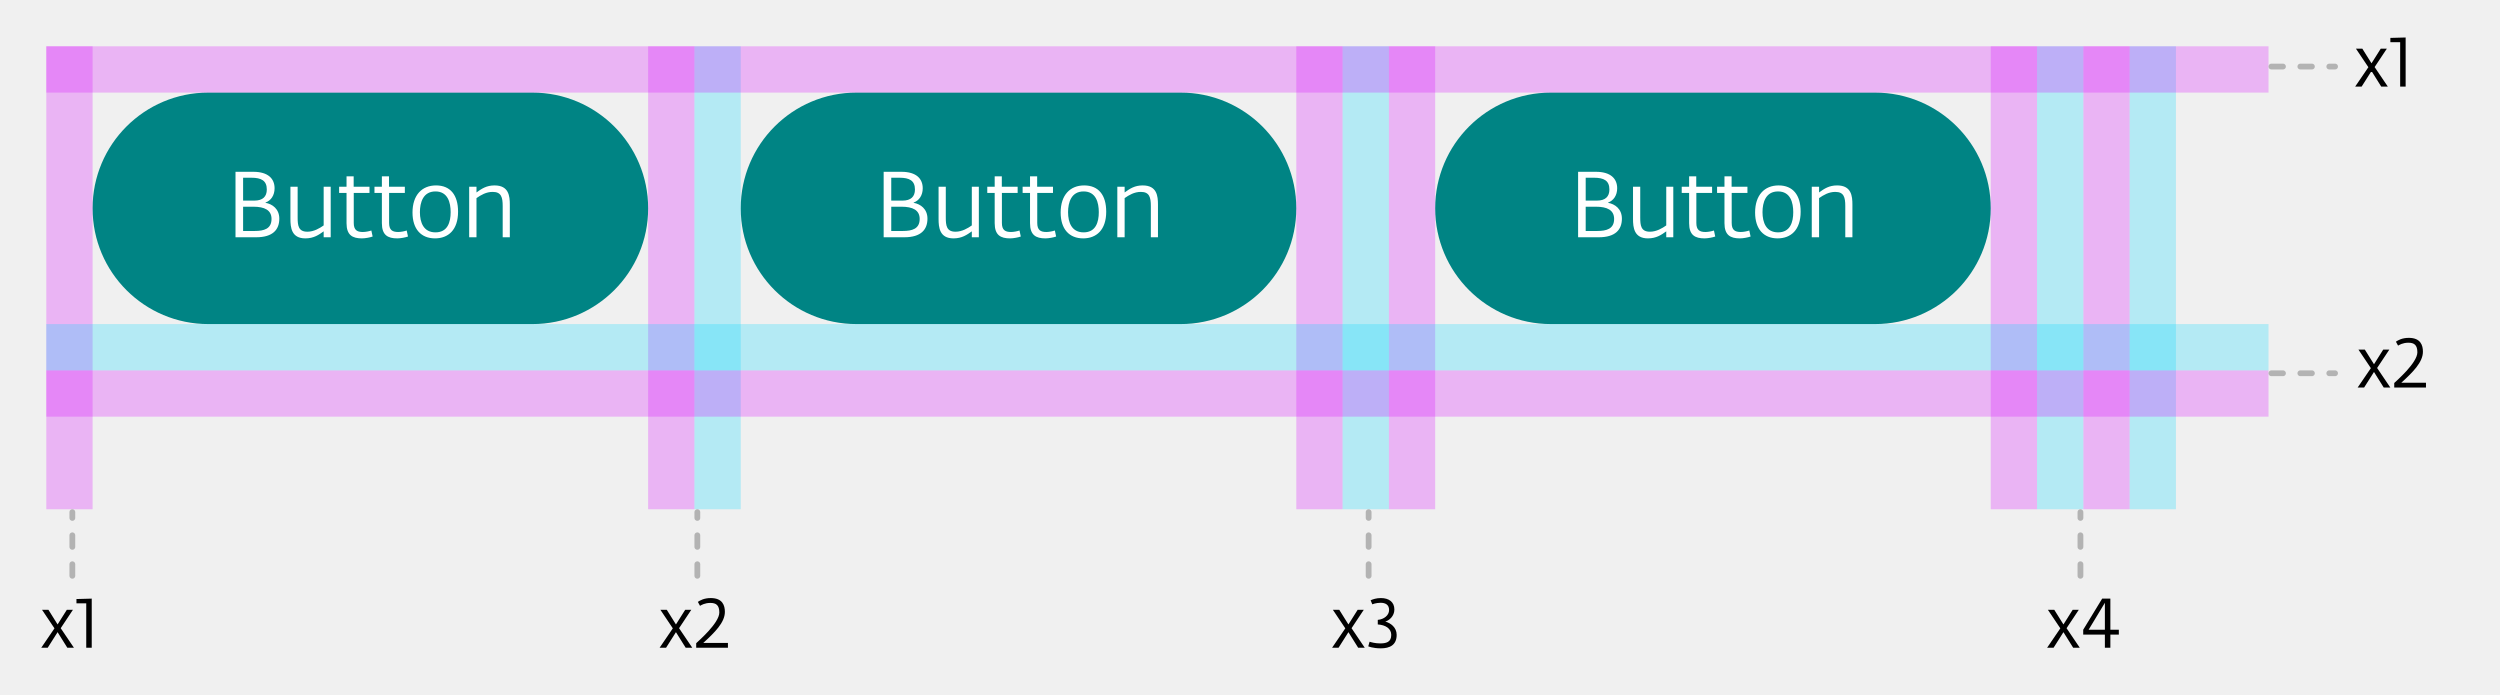
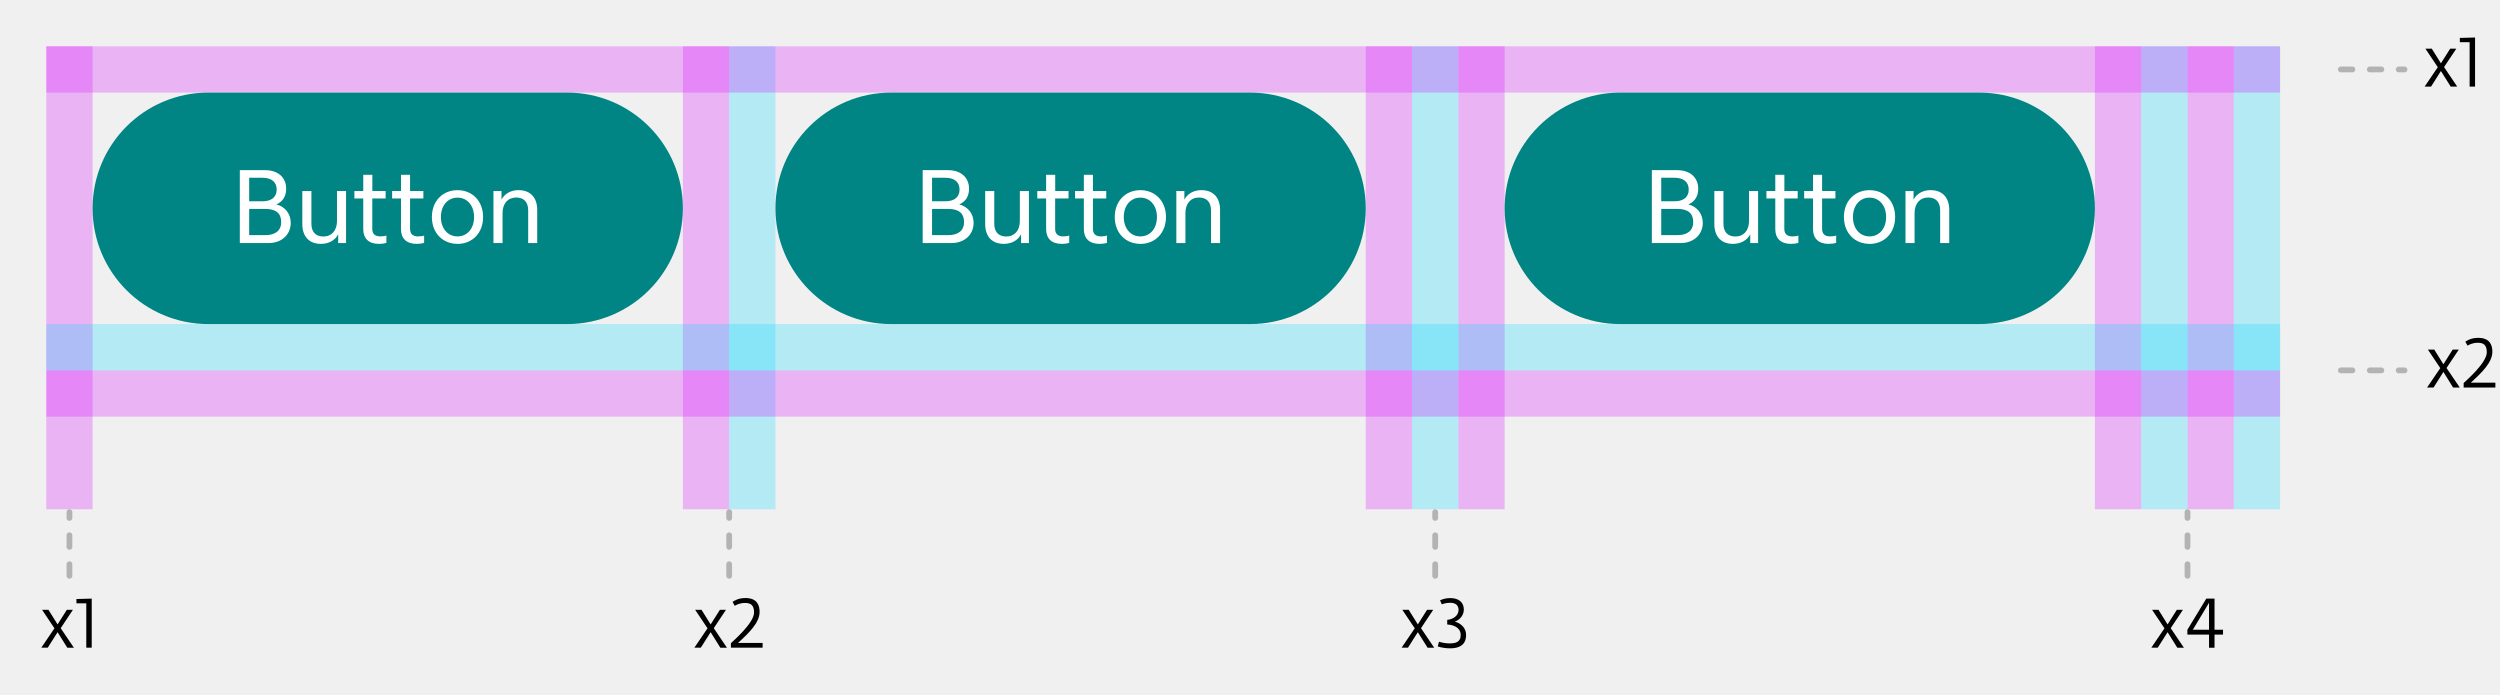
- <svg xmlns="http://www.w3.org/2000/svg" width="432" height="120" viewBox="0 0 432 120" fill="none">
-   <rect x="16" y="16" width="96" height="40" rx="20" fill="#008484" />
-   <path d="M40.696 41H44.264C47.176 41 48.264 39.656 48.264 37.784C48.264 36.104 47.064 35.256 45.88 35.048V35C46.824 34.664 47.448 33.752 47.448 32.536C47.448 30.888 46.344 29.688 43.784 29.688H40.696V41ZM42.008 39.912V35.72H43.784C45.704 35.72 46.92 36.296 46.92 37.832C46.92 39.56 45.592 39.912 44.024 39.912H42.008ZM42.008 34.664V30.712H43.448C45.144 30.712 46.104 31.208 46.104 32.744C46.104 33.976 45.4 34.664 43.96 34.664H42.008ZM52.761 41.192C54.233 41.192 55.097 40.568 55.929 39.976V41H57.145V32.264H55.929V38.952C55.257 39.432 54.233 40.04 53.113 40.04C51.545 40.04 51.433 38.952 51.433 37.576V32.264H50.185V37.832C50.185 39.304 50.361 41.192 52.761 41.192ZM62.537 41.192C63.129 41.192 63.945 41.032 64.393 40.872L64.169 39.832C63.801 39.96 63.177 40.088 62.697 40.088C61.689 40.088 61.129 39.752 61.129 38.52V33.336H63.849V32.264H61.113V30.472H59.881V32.264H58.601V33.336H59.881V38.568C59.881 40.632 60.905 41.192 62.537 41.192ZM68.645 41.192C69.237 41.192 70.053 41.032 70.501 40.872L70.277 39.832C69.909 39.96 69.285 40.088 68.805 40.088C67.797 40.088 67.237 39.752 67.237 38.52V33.336H69.957V32.264H67.221V30.472H65.989V32.264H64.709V33.336H65.989V38.568C65.989 40.632 67.013 41.192 68.645 41.192ZM75.169 41.192C77.457 41.192 79.153 39.736 79.153 36.584C79.153 33.704 77.825 32.04 75.345 32.04C72.913 32.04 71.281 33.704 71.281 36.728C71.281 39.592 72.769 41.192 75.169 41.192ZM75.249 40.152C73.201 40.152 72.561 38.456 72.561 36.664C72.561 35 73.105 33.08 75.249 33.08C77.393 33.08 77.873 35.016 77.873 36.664C77.873 38.376 77.361 40.152 75.249 40.152ZM81.073 41H82.337V34.232C83.121 33.688 84.017 33.16 85.137 33.16C86.625 33.16 86.865 34.104 86.865 35.608V41H88.097V35.368C88.097 33.896 87.937 32.04 85.457 32.04C84.097 32.04 83.249 32.584 82.337 33.256V32.264H81.073V41Z" fill="white" />
-   <rect x="128" y="16" width="96" height="40" rx="20" fill="#008484" />
-   <path d="M152.696 41H156.264C159.176 41 160.264 39.656 160.264 37.784C160.264 36.104 159.064 35.256 157.88 35.048V35C158.824 34.664 159.448 33.752 159.448 32.536C159.448 30.888 158.344 29.688 155.784 29.688H152.696V41ZM154.008 39.912V35.72H155.784C157.704 35.72 158.92 36.296 158.92 37.832C158.92 39.56 157.592 39.912 156.024 39.912H154.008ZM154.008 34.664V30.712H155.448C157.144 30.712 158.104 31.208 158.104 32.744C158.104 33.976 157.4 34.664 155.96 34.664H154.008ZM164.761 41.192C166.233 41.192 167.097 40.568 167.929 39.976V41H169.145V32.264H167.929V38.952C167.257 39.432 166.233 40.04 165.113 40.04C163.545 40.04 163.433 38.952 163.433 37.576V32.264H162.185V37.832C162.185 39.304 162.361 41.192 164.761 41.192ZM174.537 41.192C175.129 41.192 175.945 41.032 176.393 40.872L176.169 39.832C175.801 39.96 175.177 40.088 174.697 40.088C173.689 40.088 173.129 39.752 173.129 38.52V33.336H175.849V32.264H173.113V30.472H171.881V32.264H170.601V33.336H171.881V38.568C171.881 40.632 172.905 41.192 174.537 41.192ZM180.645 41.192C181.237 41.192 182.053 41.032 182.501 40.872L182.277 39.832C181.909 39.96 181.285 40.088 180.805 40.088C179.797 40.088 179.237 39.752 179.237 38.52V33.336H181.957V32.264H179.221V30.472H177.989V32.264H176.709V33.336H177.989V38.568C177.989 40.632 179.013 41.192 180.645 41.192ZM187.169 41.192C189.457 41.192 191.153 39.736 191.153 36.584C191.153 33.704 189.825 32.04 187.345 32.04C184.913 32.04 183.281 33.704 183.281 36.728C183.281 39.592 184.769 41.192 187.169 41.192ZM187.249 40.152C185.201 40.152 184.561 38.456 184.561 36.664C184.561 35 185.105 33.08 187.249 33.08C189.393 33.08 189.873 35.016 189.873 36.664C189.873 38.376 189.361 40.152 187.249 40.152ZM193.073 41H194.337V34.232C195.121 33.688 196.017 33.16 197.137 33.16C198.625 33.16 198.865 34.104 198.865 35.608V41H200.097V35.368C200.097 33.896 199.937 32.04 197.457 32.04C196.097 32.04 195.249 32.584 194.337 33.256V32.264H193.073V41Z" fill="white" />
-   <rect x="248" y="16" width="96" height="40" rx="20" fill="#008484" />
-   <path d="M272.696 41H276.264C279.176 41 280.264 39.656 280.264 37.784C280.264 36.104 279.064 35.256 277.88 35.048V35C278.824 34.664 279.448 33.752 279.448 32.536C279.448 30.888 278.344 29.688 275.784 29.688H272.696V41ZM274.008 39.912V35.72H275.784C277.704 35.72 278.92 36.296 278.92 37.832C278.92 39.56 277.592 39.912 276.024 39.912H274.008ZM274.008 34.664V30.712H275.448C277.144 30.712 278.104 31.208 278.104 32.744C278.104 33.976 277.4 34.664 275.96 34.664H274.008ZM284.761 41.192C286.233 41.192 287.097 40.568 287.929 39.976V41H289.145V32.264H287.929V38.952C287.257 39.432 286.233 40.04 285.113 40.04C283.545 40.04 283.433 38.952 283.433 37.576V32.264H282.185V37.832C282.185 39.304 282.361 41.192 284.761 41.192ZM294.537 41.192C295.129 41.192 295.945 41.032 296.393 40.872L296.169 39.832C295.801 39.96 295.177 40.088 294.697 40.088C293.689 40.088 293.129 39.752 293.129 38.52V33.336H295.849V32.264H293.113V30.472H291.881V32.264H290.601V33.336H291.881V38.568C291.881 40.632 292.905 41.192 294.537 41.192ZM300.645 41.192C301.237 41.192 302.053 41.032 302.501 40.872L302.277 39.832C301.909 39.96 301.285 40.088 300.805 40.088C299.797 40.088 299.237 39.752 299.237 38.52V33.336H301.957V32.264H299.221V30.472H297.989V32.264H296.709V33.336H297.989V38.568C297.989 40.632 299.013 41.192 300.645 41.192ZM307.169 41.192C309.457 41.192 311.153 39.736 311.153 36.584C311.153 33.704 309.825 32.04 307.345 32.04C304.913 32.04 303.281 33.704 303.281 36.728C303.281 39.592 304.769 41.192 307.169 41.192ZM307.249 40.152C305.201 40.152 304.561 38.456 304.561 36.664C304.561 35 305.105 33.08 307.249 33.08C309.393 33.08 309.873 35.016 309.873 36.664C309.873 38.376 309.361 40.152 307.249 40.152ZM313.073 41H314.337V34.232C315.121 33.688 316.017 33.16 317.137 33.16C318.625 33.16 318.865 34.104 318.865 35.608V41H320.097V35.368C320.097 33.896 319.937 32.04 317.457 32.04C316.097 32.04 315.249 32.584 314.337 33.256V32.264H313.073V41Z" fill="white" />
-   <path d="M113.983 111.925H115.099L116.803 109.237L118.483 111.925H119.623L117.343 108.553L119.455 105.373H118.399L116.803 107.905L115.219 105.373H114.115L116.263 108.577L113.983 111.925ZM125.787 111.925V111.097H121.527C123.495 109.297 125.259 107.569 125.259 105.733C125.259 104.629 124.863 103.345 122.823 103.345C121.635 103.345 120.951 103.765 120.591 104.005L120.963 104.689C121.167 104.569 121.779 104.185 122.739 104.185C123.735 104.185 124.299 104.569 124.299 105.841C124.299 107.689 120.591 110.845 120.303 111.145V111.925H125.787Z" fill="black" />
-   <path d="M230.188 111.925H231.304L233.008 109.237L234.688 111.925H235.828L233.548 108.553L235.66 105.373H234.604L233.008 107.905L231.424 105.373H230.32L232.468 108.577L230.188 111.925ZM241.344 109.705C241.344 108.397 240.276 107.641 239.376 107.413C240.036 107.221 240.948 106.477 240.948 105.325C240.948 104.017 240 103.345 238.62 103.345C237.804 103.345 237.216 103.561 236.844 103.729L237.132 104.425C237.132 104.425 237.756 104.161 238.572 104.161C239.34 104.161 240.036 104.449 240.036 105.409C240.036 106.345 239.124 107.029 238.08 107.113V107.905C239.424 107.989 240.408 108.613 240.408 109.717C240.408 111.013 239.448 111.181 238.488 111.181C237.648 111.181 236.964 110.989 236.664 110.893L236.436 111.685C236.436 111.685 237.192 112.033 238.608 112.033C240.144 112.033 241.344 111.469 241.344 109.705Z" fill="black" />
-   <path d="M353.743 111.925H354.859L356.563 109.237L358.243 111.925H359.383L357.103 108.553L359.215 105.373H358.159L356.563 107.905L354.979 105.373H353.875L356.023 108.577L353.743 111.925ZM366.135 109.657V108.817H364.671V103.441H363.255L359.979 108.817V109.657H363.723V111.925H364.671V109.657H366.135ZM363.723 108.817H360.915L363.723 104.161V108.817Z" fill="black" />
-   <path d="M7.131 111.925H8.247L9.951 109.237L11.631 111.925H12.771L10.491 108.553L12.603 105.373H11.547L9.951 107.905L8.367 105.373H7.263L9.411 108.577L7.131 111.925ZM15.851 111.925V103.441L13.211 103.513V104.257H14.903V111.925H15.851Z" fill="black" />
-   <path d="M407.405 66.962H408.521L410.225 64.274L411.905 66.962H413.045L410.765 63.59L412.877 60.41H411.821L410.225 62.942L408.641 60.41H407.537L409.685 63.614L407.405 66.962ZM419.209 66.962V66.134H414.949C416.917 64.334 418.681 62.606 418.681 60.77C418.681 59.666 418.285 58.382 416.245 58.382C415.057 58.382 414.373 58.802 414.013 59.042L414.385 59.726C414.589 59.606 415.201 59.222 416.161 59.222C417.157 59.222 417.721 59.606 417.721 60.878C417.721 62.726 414.013 65.882 413.725 66.182V66.962H419.209Z" fill="black" />
-   <path d="M406.975 14.962H408.091L409.795 12.274L411.475 14.962H412.615L410.335 11.59L412.447 8.41H411.391L409.795 10.942L408.211 8.41H407.107L409.255 11.614L406.975 14.962ZM415.695 14.962V6.478L413.055 6.55V7.294H414.747V14.962H415.695Z" fill="black" />
-   <rect x="8" y="8" width="8" height="80" fill="#DB00FF" fill-opacity="0.25" />
-   <rect x="112" y="8" width="8" height="80" fill="#DB00FF" fill-opacity="0.25" />
-   <rect x="120" y="8" width="8" height="80" fill="#00D9FF" fill-opacity="0.25" />
-   <rect x="224" y="8" width="8" height="80" fill="#DB00FF" fill-opacity="0.25" />
-   <rect x="240" y="8" width="8" height="80" fill="#DB00FF" fill-opacity="0.25" />
-   <rect x="232" y="8" width="8" height="80" fill="#00D9FF" fill-opacity="0.25" />
-   <rect x="344" y="8" width="8" height="80" fill="#DB00FF" fill-opacity="0.25" />
-   <rect x="360" y="8" width="8" height="80" fill="#DB00FF" fill-opacity="0.25" />
-   <rect x="352" y="8" width="8" height="80" fill="#00D9FF" fill-opacity="0.25" />
-   <rect x="368" y="8" width="8" height="80" fill="#00D9FF" fill-opacity="0.25" />
-   <rect x="8" y="8" width="384" height="8" fill="#DB00FF" fill-opacity="0.25" />
-   <rect x="8" y="64" width="384" height="8" fill="#DB00FF" fill-opacity="0.25" />
-   <rect x="8" y="56" width="384" height="8" fill="#00D9FF" fill-opacity="0.25" />
-   <line x1="392.5" y1="11.5" x2="403.5" y2="11.5" stroke="#B3B3B3" stroke-linecap="round" stroke-dasharray="2 3" />
-   <line x1="392.5" y1="64.5" x2="403.5" y2="64.5" stroke="#B3B3B3" stroke-linecap="round" stroke-dasharray="2 3" />
-   <line x1="359.5" y1="99.5" x2="359.5" y2="88.5" stroke="#B3B3B3" stroke-linecap="round" stroke-dasharray="2 3" />
-   <line x1="236.5" y1="99.5" x2="236.5" y2="88.5" stroke="#B3B3B3" stroke-linecap="round" stroke-dasharray="2 3" />
-   <line x1="120.5" y1="99.5" x2="120.5" y2="88.5" stroke="#B3B3B3" stroke-linecap="round" stroke-dasharray="2 3" />
-   <line x1="12.5" y1="99.5" x2="12.5" y2="88.5" stroke="#B3B3B3" stroke-linecap="round" stroke-dasharray="2 3" />
+ <svg xmlns="http://www.w3.org/2000/svg" fill="none" height="120" viewBox="0 0 432 120" width="432">
+   <path d="m40.7 41h3.56c2.92 0 4-1.34 4-3.22 0-1.68-1.2-2.52-2.38-2.73v-.05c.94-.34 1.57-1.25 1.57-2.46 0-1.65-1.1-2.85-3.67-2.85h-3.08zm1.3-1.09v-4.19h1.78c1.92 0 3.14.58 3.14 2.11 0 1.73-1.33 2.08-2.9 2.08h-2.01zm0-5.25v-3.95h1.45c1.7 0 2.65.5 2.65 2.03 0 1.24-.7 1.92-2.14 1.92h-1.95zm10.76 6.53c1.47 0 2.34-.62 3.17-1.21v1.02h1.22v-8.74h-1.22v6.7a5.08 5.08 0 0 1 -2.82 1.08c-1.56 0-1.68-1.09-1.68-2.46v-5.32h-1.23v5.57c0 1.47.17 3.36 2.57 3.36zm9.78 0c.59 0 1.4-.16 1.85-.32l-.22-1.04c-.37.13-1 .26-1.47.26-1.01 0-1.57-.34-1.57-1.57v-5.18h2.72v-1.08h-2.75v-1.79h-1.23v1.8h-1.27v1.07h1.28v5.23c0 2.06 1.02 2.62 2.66 2.62zm6.1 0c.6 0 1.41-.16 1.86-.32l-.22-1.04c-.37.13-1 .26-1.47.26-1.01 0-1.57-.34-1.57-1.57v-5.18h2.72v-1.08h-2.74v-1.79h-1.22v1.8h-1.3v1.07h1.28v5.23c0 2.06 1.02 2.62 2.66 2.62zm6.53 0c2.29 0 3.98-1.45 3.98-4.6 0-2.89-1.32-4.55-3.8-4.55-2.44 0-4.07 1.66-4.07 4.69 0 2.86 1.49 4.46 3.89 4.46zm.08-1.04c-2.05 0-2.69-1.7-2.69-3.49 0-1.66.55-3.58 2.69-3.58s2.62 1.94 2.62 3.58c0 1.72-.5 3.5-2.62 3.5zm5.82.85h1.27v-6.77a4.88 4.88 0 0 1 2.8-1.07c1.49 0 1.73.94 1.73 2.45v5.39h1.23v-5.63c0-1.47-.16-3.33-2.64-3.33-1.36 0-2.21.54-3.12 1.22v-1h-1.27zm77.63 0h3.56c2.92 0 4-1.34 4-3.22 0-1.68-1.2-2.52-2.38-2.73v-.05c.94-.34 1.57-1.25 1.57-2.46 0-1.65-1.1-2.85-3.67-2.85h-3.08zm1.3-1.09v-4.19h1.78c1.92 0 3.14.58 3.14 2.11 0 1.73-1.33 2.08-2.9 2.08h-2.01zm0-5.25v-3.95h1.45c1.7 0 2.65.5 2.65 2.03 0 1.24-.7 1.92-2.14 1.92h-1.95zm10.76 6.53c1.47 0 2.34-.62 3.17-1.21v1.02h1.22v-8.74h-1.22v6.7a5.08 5.08 0 0 1 -2.82 1.08c-1.57 0-1.68-1.09-1.68-2.46v-5.32h-1.25v5.57c0 1.47.18 3.36 2.58 3.36zm9.78 0c.59 0 1.4-.16 1.85-.32l-.22-1.04c-.37.13-1 .26-1.47.26-1.01 0-1.57-.34-1.57-1.57v-5.18h2.72v-1.08h-2.74v-1.79h-1.23v1.8h-1.28v1.07h1.28v5.23c0 2.06 1.03 2.62 2.66 2.62zm6.1 0c.6 0 1.41-.16 1.86-.32l-.22-1.04c-.37.13-1 .26-1.47.26-1.01 0-1.57-.34-1.57-1.57v-5.18h2.72v-1.08h-2.74v-1.79h-1.22v1.8h-1.28v1.07h1.28v5.23c0 2.06 1.02 2.62 2.66 2.62zm6.53 0c2.29 0 3.98-1.45 3.98-4.6 0-2.89-1.33-4.55-3.8-4.55-2.44 0-4.07 1.66-4.07 4.69 0 2.86 1.49 4.46 3.89 4.46zm.08-1.04c-2.05 0-2.69-1.7-2.69-3.49 0-1.66.54-3.58 2.69-3.58 2.14 0 2.62 1.94 2.62 3.58 0 1.72-.5 3.5-2.62 3.5zm5.82.85h1.27v-6.77a4.88 4.88 0 0 1 2.8-1.07c1.49 0 1.73.94 1.73 2.45v5.39h1.23v-5.63c0-1.47-.16-3.33-2.64-3.33-1.36 0-2.21.54-3.12 1.22v-1h-1.27zm85.63 0h3.56c2.92 0 4-1.34 4-3.22 0-1.68-1.2-2.52-2.38-2.73v-.05c.94-.34 1.57-1.25 1.57-2.46 0-1.65-1.1-2.85-3.67-2.85h-3.08zm1.3-1.09v-4.19h1.78c1.92 0 3.14.58 3.14 2.11 0 1.73-1.33 2.08-2.9 2.08h-2.01zm0-5.25v-3.95h1.45c1.7 0 2.65.5 2.65 2.03 0 1.24-.7 1.92-2.14 1.92h-1.95zm10.76 6.53c1.47 0 2.34-.62 3.17-1.21v1.02h1.21v-8.74h-1.21v6.7a5.08 5.08 0 0 1 -2.82 1.08c-1.56 0-1.68-1.09-1.68-2.46v-5.32h-1.25v5.57c0 1.47.18 3.36 2.58 3.36zm9.78 0c.59 0 1.4-.16 1.85-.32l-.22-1.04c-.37.13-1 .26-1.47.26-1.01 0-1.57-.34-1.57-1.57v-5.18h2.72v-1.08h-2.74v-1.79h-1.23v1.8h-1.28v1.07h1.28v5.23c0 2.06 1.02 2.62 2.66 2.62zm6.1 0c.6 0 1.41-.16 1.86-.32l-.22-1.04c-.37.13-1 .26-1.47.26-1.01 0-1.57-.34-1.57-1.57v-5.18h2.72v-1.08h-2.74v-1.79h-1.22v1.8h-1.28v1.07h1.28v5.23c0 2.06 1.02 2.62 2.65 2.62zm6.53 0c2.29 0 3.98-1.45 3.98-4.6 0-2.89-1.32-4.55-3.8-4.55-2.44 0-4.07 1.66-4.07 4.69 0 2.86 1.49 4.46 3.89 4.46zm.08-1.04c-2.05 0-2.69-1.7-2.69-3.49 0-1.66.55-3.58 2.69-3.58s2.62 1.94 2.62 3.58c0 1.72-.5 3.5-2.62 3.5zm5.82.85h1.27v-6.77a4.88 4.88 0 0 1 2.8-1.07c1.49 0 1.73.94 1.73 2.45v5.39h1.23v-5.63c0-1.47-.16-3.33-2.64-3.33-1.36 0-2.21.54-3.12 1.22v-1h-1.27z" fill="#fff" />
+   <path d="m119.98 111.92h1.12l1.7-2.68 1.68 2.69h1.14l-2.28-3.38 2.11-3.18h-1.05l-1.6 2.53-1.58-2.53h-1.1l2.14 3.2-2.28 3.36zm11.8 0v-.82h-4.25c1.97-1.8 3.73-3.53 3.73-5.37 0-1.1-.4-2.39-2.44-2.39-1.18 0-1.87.42-2.23.66l.37.69c.2-.12.82-.5 1.78-.5 1 0 1.56.38 1.56 1.65 0 1.85-3.7 5-4 5.3v.78h5.49zm110.41 0h1.11l1.7-2.68 1.69 2.69h1.14l-2.28-3.38 2.11-3.18h-1.06l-1.6 2.53-1.58-2.53h-1.1l2.15 3.2-2.28 3.36zm11.15-2.22c0-1.3-1.06-2.06-1.96-2.29.66-.19 1.57-.93 1.57-2.08 0-1.31-.95-1.98-2.33-1.98-.82 0-1.4.21-1.78.38l.3.7s.62-.27 1.43-.27c.77 0 1.47.29 1.47 1.25 0 .94-.92 1.62-1.96 1.7v.8c1.34.08 2.33.7 2.33 1.8 0 1.3-.96 1.47-1.92 1.47a6.1 6.1 0 0 1 -1.83-.29l-.22.8s.75.34 2.17.34c1.53 0 2.73-.56 2.73-2.33zm118.4 2.22h1.12l1.7-2.68 1.68 2.69h1.14l-2.28-3.38 2.11-3.18h-1.05l-1.6 2.53-1.58-2.53h-1.1l2.14 3.2-2.28 3.36zm12.4-2.26v-.84h-1.47v-5.38h-1.42l-3.27 5.38v.84h3.74v2.27h.95v-2.27h1.46zm-2.42-.84h-2.8l2.8-4.66zm-374.59 3.1h1.12l1.7-2.68 1.68 2.69h1.14l-2.28-3.38 2.11-3.18h-1.05l-1.6 2.53-1.58-2.53h-1.1l2.14 3.2-2.28 3.36zm8.72 0v-8.48l-2.64.07v.75h1.7v7.66zm403.55-44.96h1.12l1.7-2.69 1.68 2.7h1.15l-2.29-3.38 2.12-3.18h-1.06l-1.6 2.53-1.58-2.53h-1.1l2.14 3.2zm11.8 0v-.83h-4.25c1.97-1.8 3.73-3.52 3.73-5.36 0-1.1-.4-2.39-2.44-2.39-1.18 0-1.87.42-2.23.66l.38.69c.2-.12.81-.5 1.77-.5 1 0 1.56.38 1.56 1.65 0 1.85-3.7 5-4 5.3v.78h5.49zm-12.22-52h1.11l1.7-2.69 1.69 2.7h1.13l-2.28-3.38 2.12-3.18h-1.06l-1.6 2.53-1.58-2.53h-1.1l2.14 3.2zm8.71 0v-8.48l-2.63.07v.74h1.69v7.67z" fill="#000" />
+   <g fill-opacity=".25">
+     <path d="m16 8h-8v80h8zm110 0h-8v80h8z" fill="#db00ff" />
+     <path d="m134 8h-8v80h8z" fill="#00d9ff" />
+     <path d="m244 8h-8v80h8zm16 0h-8v80h8z" fill="#db00ff" />
+     <path d="m252 8h-8v80h8z" fill="#00d9ff" />
+     <path d="m370 8h-8v80h8zm16 0h-8v80h8z" fill="#db00ff" />
+     <path d="m378 8h-8v80h8zm16 0h-8v80h8z" fill="#00d9ff" />
+     <path d="m394 8h-386v8h386zm0 56h-386v8h386z" fill="#db00ff" />
+     <path d="m394 56h-386v8h386z" fill="#00d9ff" />
+   </g>
+   <path d="m404.5 12h11m-11 52h11m-37.5 35.5v-11m-130 11v-11m-122 11v-11m-114 11v-11" stroke="#b3b3b3" stroke-dasharray="2 3" stroke-linecap="round" />
+   <rect fill="#008484" height="40" rx="20" width="102" x="16" y="16" />
+   <path d="m47.76 35.32c1.08-.47 1.69-1.38 1.69-2.7 0-1.98-1.42-3.22-3.67-3.22h-4.34v12.6h4.99c2.23 0 3.81-1.44 3.81-3.5 0-1.58-1-2.8-2.48-3.18zm-2.4-4.6c1.55 0 2.45.73 2.45 2.03s-.88 2.03-2.45 2.03h-2.3v-4.07h2.3zm.53 9.91h-2.83v-4.53h2.79c1.84 0 2.74.77 2.74 2.28 0 1.44-1 2.25-2.7 2.25zm12.34-7.63v5.2c0 1.62-.91 2.67-2.34 2.67-1.35 0-2.08-.8-2.08-2.22v-5.65h-1.57v5.72c0 2.15 1.19 3.42 3.2 3.42 1.37 0 2.45-.6 3-1.65v1.51h1.36v-9zm7.5 7.85c-.92 0-1.4-.43-1.4-1.3v-5.25h2.31v-1.3h-2.3v-2.8h-1.57v2.8h-1.53v1.3h1.53v5.29c0 1.64.97 2.55 2.68 2.55.53 0 1.03-.07 1.32-.18v-1.26c-.25.1-.63.15-1.05.15zm6.52 0c-.92 0-1.39-.43-1.39-1.3v-5.25h2.3v-1.3h-2.3v-2.8h-1.57v2.8h-1.53v1.3h1.53v5.29c0 1.64.98 2.55 2.69 2.55.52 0 1.02-.07 1.31-.18v-1.26c-.25.1-.63.15-1.04.15zm6.8 1.3c2.54 0 4.43-1.86 4.43-4.65s-1.89-4.64-4.42-4.64c-2.54 0-4.43 1.85-4.43 4.64s1.89 4.64 4.43 4.64zm0-1.3c-1.65 0-2.86-1.33-2.86-3.35s1.21-3.35 2.87-3.35c1.65 0 2.86 1.33 2.86 3.35s-1.2 3.35-2.86 3.35zm10.58-8c-1.35 0-2.43.62-2.97 1.64v-1.49h-1.39v9h1.57v-5.2c0-1.62.92-2.67 2.36-2.67 1.33 0 2.07.8 2.07 2.22v5.65h1.56v-5.72c0-2.15-1.19-3.42-3.2-3.42z" fill="#fff" />
+   <rect fill="#008484" height="40" rx="20" width="102" x="134" y="16" />
+   <path d="m165.76 35.32c1.08-.47 1.69-1.38 1.69-2.7 0-1.98-1.42-3.22-3.67-3.22h-4.34v12.6h4.99c2.23 0 3.81-1.44 3.81-3.5 0-1.58-1-2.8-2.48-3.18zm-2.4-4.6c1.55 0 2.45.73 2.45 2.03s-.88 2.03-2.45 2.03h-2.3v-4.07h2.3zm.53 9.91h-2.83v-4.53h2.79c1.84 0 2.74.77 2.74 2.28 0 1.44-1 2.25-2.7 2.25zm12.34-7.63v5.2c0 1.62-.91 2.67-2.34 2.67-1.35 0-2.08-.8-2.08-2.22v-5.65h-1.57v5.72c0 2.15 1.19 3.42 3.2 3.42 1.37 0 2.45-.6 3-1.65v1.51h1.36v-9zm7.5 7.85c-.92 0-1.4-.43-1.4-1.3v-5.25h2.31v-1.3h-2.3v-2.8h-1.57v2.8h-1.53v1.3h1.53v5.29c0 1.64.97 2.55 2.69 2.55.52 0 1.02-.07 1.3-.18v-1.26c-.24.1-.62.15-1.03.15zm6.52 0c-.92 0-1.39-.43-1.39-1.3v-5.25h2.3v-1.3h-2.3v-2.8h-1.57v2.8h-1.53v1.3h1.53v5.29c0 1.64.98 2.55 2.69 2.55.52 0 1.02-.07 1.31-.18v-1.26c-.25.1-.63.15-1.04.15zm6.8 1.3c2.54 0 4.43-1.86 4.43-4.65s-1.89-4.64-4.42-4.64c-2.54 0-4.43 1.85-4.43 4.64s1.89 4.64 4.43 4.64zm0-1.3c-1.65 0-2.86-1.33-2.86-3.35s1.21-3.35 2.87-3.35c1.65 0 2.86 1.33 2.86 3.35s-1.2 3.35-2.86 3.35zm10.58-8c-1.35 0-2.43.62-2.97 1.64v-1.49h-1.39v9h1.57v-5.2c0-1.62.91-2.67 2.35-2.67 1.34 0 2.07.8 2.07 2.22v5.65h1.57v-5.72c0-2.15-1.19-3.42-3.2-3.42z" fill="#fff" />
+   <rect fill="#008484" height="40" rx="20" width="102" x="260" y="16" />
+   <path d="m291.76 35.32c1.08-.47 1.69-1.38 1.69-2.7 0-1.98-1.42-3.22-3.67-3.22h-4.34v12.6h4.99c2.23 0 3.81-1.44 3.81-3.5 0-1.58-1-2.8-2.48-3.18zm-2.4-4.6c1.55 0 2.45.73 2.45 2.03s-.88 2.03-2.45 2.03h-2.3v-4.07h2.3zm.53 9.91h-2.83v-4.53h2.79c1.84 0 2.74.77 2.74 2.28 0 1.44-1 2.25-2.7 2.25zm12.34-7.63v5.2c0 1.62-.91 2.67-2.34 2.67-1.35 0-2.08-.8-2.08-2.22v-5.65h-1.57v5.72c0 2.15 1.19 3.42 3.2 3.42 1.37 0 2.45-.6 3-1.65v1.51h1.36v-9zm7.5 7.85c-.92 0-1.4-.43-1.4-1.3v-5.25h2.31v-1.3h-2.3v-2.8h-1.57v2.8h-1.53v1.3h1.53v5.29c0 1.64.98 2.55 2.69 2.55.52 0 1.02-.07 1.3-.18v-1.26c-.24.1-.62.15-1.03.15zm6.52 0c-.92 0-1.39-.43-1.39-1.3v-5.25h2.3v-1.3h-2.3v-2.8h-1.57v2.8h-1.53v1.3h1.53v5.29c0 1.64.98 2.55 2.69 2.55.52 0 1.02-.07 1.31-.18v-1.26c-.25.1-.63.15-1.04.15zm6.8 1.3c2.54 0 4.43-1.86 4.43-4.65s-1.89-4.64-4.42-4.64c-2.54 0-4.43 1.85-4.43 4.64s1.89 4.64 4.43 4.64zm0-1.3c-1.65 0-2.86-1.33-2.86-3.35s1.21-3.35 2.87-3.35c1.65 0 2.86 1.33 2.86 3.35s-1.2 3.35-2.86 3.35zm10.58-8c-1.35 0-2.43.62-2.97 1.64v-1.49h-1.39v9h1.57v-5.2c0-1.62.92-2.67 2.36-2.67 1.33 0 2.06.8 2.06 2.22v5.65h1.57v-5.72c0-2.15-1.19-3.42-3.2-3.42z" fill="#fff" />
</svg>
